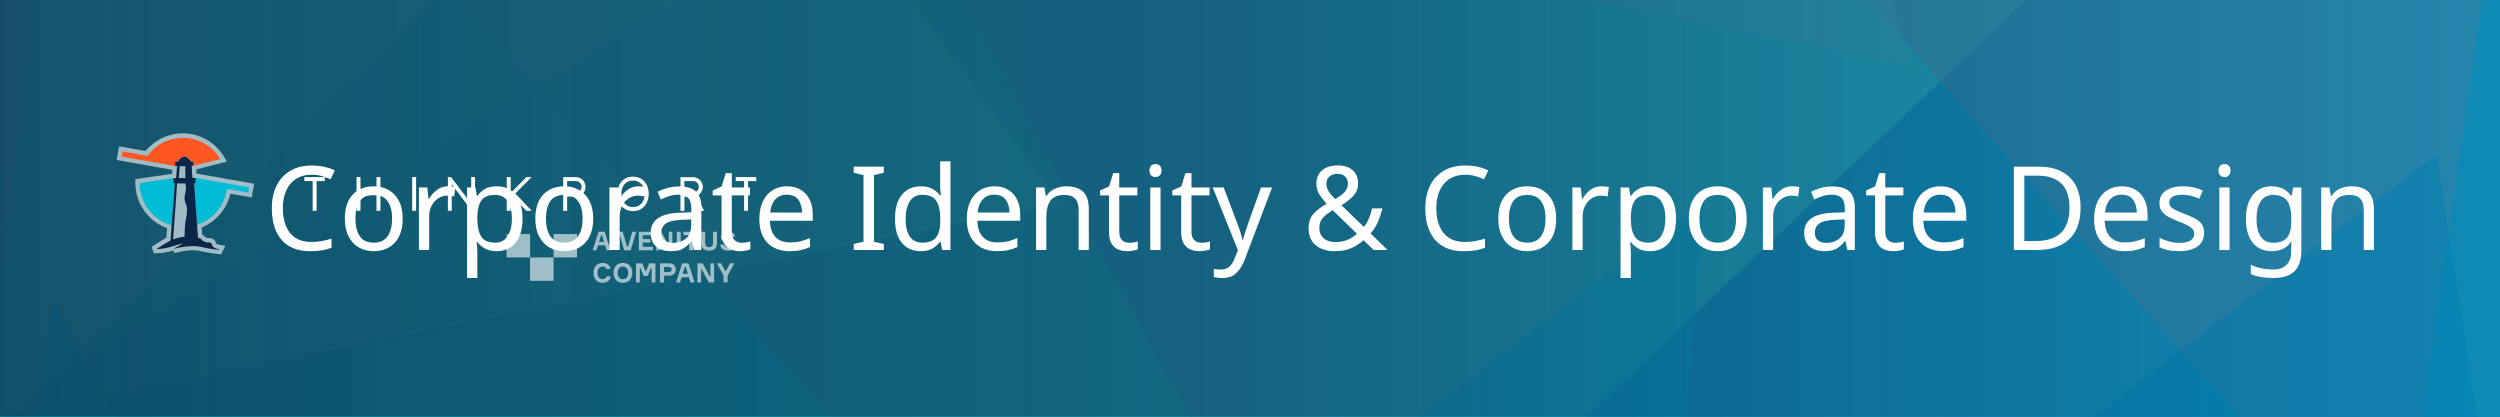
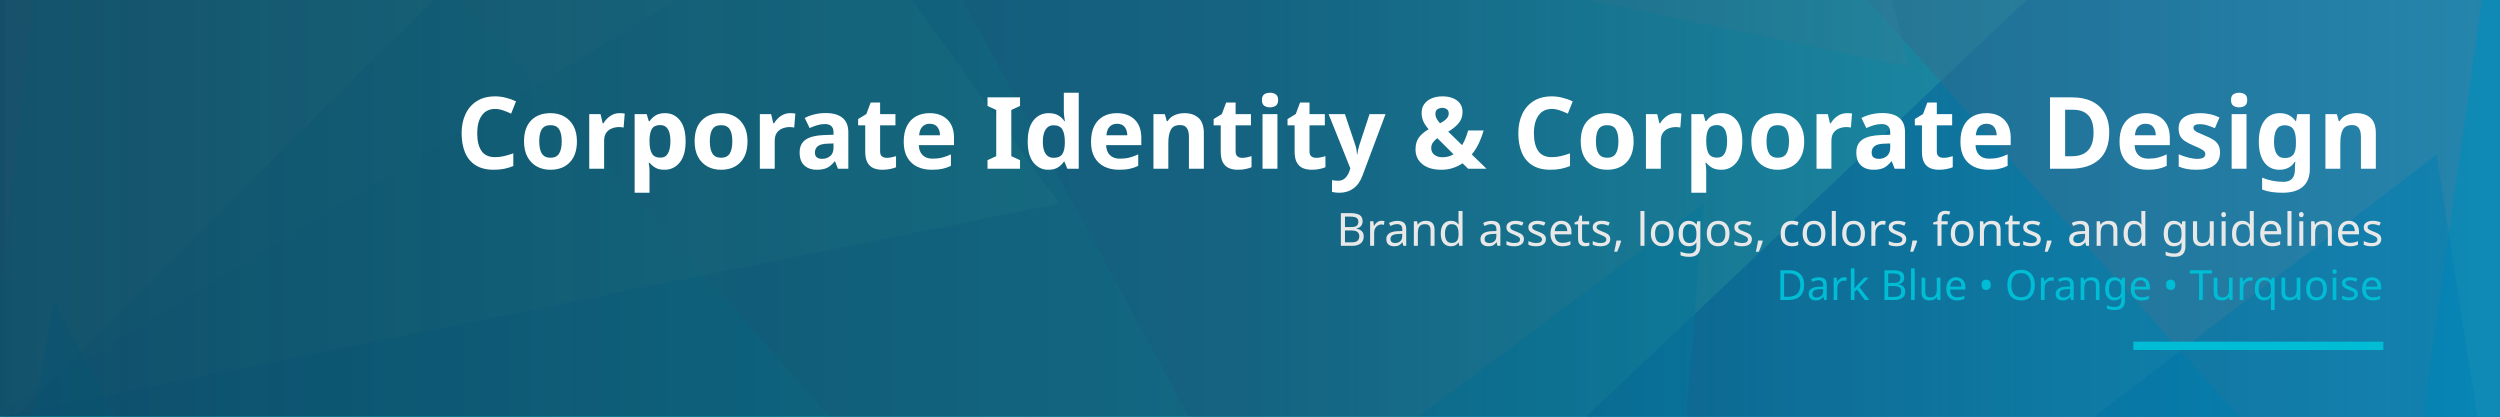
<svg xmlns="http://www.w3.org/2000/svg" width="1200" height="200" viewBox="0 0 1200 200" fill="none">
  <defs>
    <style>
  @keyframes rotate1 { from { transform: rotate(0deg); } to { transform: rotate(360deg); } }
  @keyframes rotate2 { from { transform: rotate(0deg); } to { transform: rotate(-360deg); } }
  @keyframes colorShift {
    0% { fill-opacity: 0.2; }
    25% { fill-opacity: 0.8; }
    50% { fill-opacity: 0.2; }
    75% { fill-opacity: 0.8; }
    100% { fill-opacity: 0.2; }
  }
  @keyframes zoom {
    0% { transform: scale(1); }
    50% { transform: scale(1.2); }
    100% { transform: scale(1); }
  }
  /* Gruppe 1 - Startet sofort */
  .polygon-1 { animation: rotate1 270s linear infinite, colorShift 36s ease-in-out infinite, zoom 54s ease-in-out infinite; transform-origin: center; }
  .polygon-2 { animation: rotate2 270s linear infinite, colorShift 36s ease-in-out infinite, zoom 54s ease-in-out infinite; transform-origin: center; animation-delay: 3s; }
  .polygon-3 { animation: rotate1 270s linear infinite, colorShift 36s ease-in-out infinite, zoom 54s ease-in-out infinite; transform-origin: center; animation-delay: 6s; }
  
  /* Gruppe 2 - Startet nach 2s */
  .polygon-4 { animation: rotate2 270s linear infinite, colorShift 36s ease-in-out infinite, zoom 54s ease-in-out infinite; transform-origin: center; animation-delay: 9s; }
  .polygon-5 { animation: rotate1 270s linear infinite, colorShift 36s ease-in-out infinite, zoom 54s ease-in-out infinite; transform-origin: center; animation-delay: 12s; }
  .polygon-6 { animation: rotate2 270s linear infinite, colorShift 36s ease-in-out infinite, zoom 54s ease-in-out infinite; transform-origin: center; animation-delay: 15s; }
  
  /* Gruppe 3 - Startet nach 4s */
  .polygon-7 { animation: rotate1 270s linear infinite, colorShift 36s ease-in-out infinite, zoom 54s ease-in-out infinite; transform-origin: center; animation-delay: 18s; }
  .polygon-8 { animation: rotate2 270s linear infinite, colorShift 36s ease-in-out infinite, zoom 54s ease-in-out infinite; transform-origin: center; animation-delay: 21s; }
  .polygon-9 { animation: rotate1 270s linear infinite, colorShift 36s ease-in-out infinite, zoom 54s ease-in-out infinite; transform-origin: center; animation-delay: 24s; }
  
  /* Gruppe 4 - Startet nach 6s */
  .polygon-10 { animation: rotate2 270s linear infinite, colorShift 36s ease-in-out infinite, zoom 54s ease-in-out infinite; transform-origin: center; animation-delay: 27s; }
  .polygon-11 { animation: rotate1 270s linear infinite, colorShift 36s ease-in-out infinite, zoom 54s ease-in-out infinite; transform-origin: center; animation-delay: 30s; }
  .polygon-12 { animation: rotate2 270s linear infinite, colorShift 36s ease-in-out infinite, zoom 54s ease-in-out infinite; transform-origin: center; animation-delay: 33s; }
</style>
+     <style>
+       @font-face {
+         font-family: HankenGrotesk;
+         src: url("fonts/hanken-grotesk/500/regular.ttf") format("truetype");
+         font-weight: 500 700;
+       }
+       @font-face {
+         font-family: SourceSans3;
+         src: url("fonts/source-sans-3/400/regular.ttf") format("truetype");
+         font-weight: 400;
+       }
+       @font-face {
+         font-family: SourceSans3;
+         src: url("fonts/source-sans-3/700/regular.ttf") format("truetype");
+         font-weight: 700;
+       }
+     </style>
    <linearGradient id="readmeOverlay" x1="0" x2="1" y1="0" y2="0" gradientUnits="objectBoundingBox">
      <stop offset="0" stop-color="#0B2649" stop-opacity="0.72" />
      <stop offset="0.5" stop-color="#0B2649" stop-opacity="0.5" />
      <stop offset="1" stop-color="#0B2649" stop-opacity="0" />
    </linearGradient>
    <defs>
      <clipPath id="readme-clip0_201_144">
        <rect width="1480" height="347" fill="white" />
      </clipPath>
      <clipPath id="readme-clip1_201_144">
        <rect width="318" height="280" fill="white" />
      </clipPath>
    </defs>
  </defs>
  <g transform="translate(600,100) scale(1.171875) translate(-512,-512)">
    <rect x="0" y="0" width="1024" height="1024" fill="#1ea1b9" />
    <g transform="scale(4) translate(0.5 0.5)">
      <polygon class="polygon-1" fill="#57c8b9" fill-opacity="0.502" points="0,0 268,-15 0,148" />
      <polygon class="polygon-2" fill="#0077b4" fill-opacity="0.502" points="257,271 260,56 54,251" />
      <polygon class="polygon-3" fill="#00c4d1" fill-opacity="0.502" points="-16,271 8,62 162,237" />
      <polygon class="polygon-4" fill="#3f82a3" fill-opacity="0.502" points="245,167 105,10 271,-16" />
      <polygon class="polygon-5" fill="#36cbc0" fill-opacity="0.502" points="-16,152 108,127 4,-16" />
      <polygon class="polygon-6" fill="#0081b5" fill-opacity="0.502" points="87,246 271,263 249,122" />
      <polygon class="polygon-7" fill="#53c3bb" fill-opacity="0.502" points="163,11 -9,61 4,-16" />
      <polygon class="polygon-8" fill="#009ec3" fill-opacity="0.502" points="174,127 162,271 13,247" />
      <polygon class="polygon-9" fill="#369db2" fill-opacity="0.502" points="162,-16 195,113 94,92" />
      <polygon class="polygon-10" fill="#16b6bf" fill-opacity="0.502" points="130,165 -16,166 79,71" />
      <polygon class="polygon-11" fill="#02c0d2" fill-opacity="0.502" points="74,266 5,137 -16,254" />
      <polygon class="polygon-12" fill="#4484a4" fill-opacity="0.502" points="271,77 187,21 252,-16" />
    </g>
  </g>
  <rect width="1200" height="200" fill="url(#readmeOverlay)" />
-   <g transform="translate(56, 64) scale(0.2074928)">
-     <g clip-path="url(#readme-clip0_201_144)">
-       <path d="M820.1 162.6L773.7 101.4L773.5 101.2H766.2V179.2H775.1V117.8L821.3 179L821.4 179.2H829V101.2H820.1V162.6ZM683.6 101.2H692.7V179.2H683.6V101.2ZM601.1 134.1H564V101.2H554.9V179.2H564V143.3H601.1V179.2H610.2V101.2H601.1V134.1ZM434.1 110.4H453.4V179.2H462.6V110.4H481.5V101.2H434.1V110.4ZM960.1 101.2H948L911.5 137.9V101.2H902.4V179.2H911.5V140.6L947.4 179.1L947.5 179.2H960.3L922.2 139.1L960.1 101.2ZM1346.6 142.1C1348.5 140.7 1350.2 139.1 1351.5 137.2C1352.8 135.3 1353.9 133.2 1354.7 131C1355.5 128.7 1355.9 126.3 1355.9 123.9C1355.9 120.8 1355.3 117.8 1354.1 115.1C1352.9 112.4 1351.3 110 1349.3 108C1347.3 106 1344.9 104.4 1342.2 103.2C1339.5 102 1336.5 101.4 1333.5 101.4H1304.3V179.4H1313.4V146.5H1330.8L1348.8 179.4H1359.1L1341.1 145.3C1343 144.4 1344.9 143.4 1346.6 142.1ZM1346.8 123.8C1346.8 125.6 1346.4 127.4 1345.7 129C1345 130.6 1344 132 1342.8 133.2C1341.6 134.4 1340.2 135.4 1338.6 136.1C1337 136.8 1335.2 137.2 1333.4 137.2H1313.3V110.4H1333.4C1335.2 110.4 1337 110.8 1338.6 111.5C1340.2 112.2 1341.7 113.2 1342.9 114.4C1344.1 115.6 1345.1 117 1345.8 118.6C1346.4 120.3 1346.8 122 1346.8 123.8ZM1432.1 101.2V110.4H1451.4V179.2H1460.6V110.4H1479.5V101.2H1432.1ZM1221.7 112.3C1218.7 108.7 1214.8 105.7 1210.3 103.5C1205.7 101.3 1200.4 100.2 1194.4 100.2C1188.4 100.2 1183.1 101.3 1178.6 103.5C1174.1 105.7 1170.3 108.6 1167.3 112.3C1164.3 115.9 1162 120.2 1160.4 124.9C1158.9 129.6 1158.1 134.6 1158.1 139.8C1158.1 145 1158.9 150 1160.4 154.8C1161.9 159.6 1164.2 163.9 1167.3 167.6C1170.3 171.3 1174.1 174.3 1178.6 176.5C1183.1 178.7 1188.4 179.9 1194.4 179.9C1200.4 179.9 1205.7 178.8 1210.3 176.5C1214.9 174.3 1218.7 171.3 1221.7 167.6C1224.7 163.9 1227 159.6 1228.6 154.8C1230.1 150 1230.9 145 1230.9 139.8C1230.9 134.6 1230.1 129.6 1228.6 124.9C1227 120.2 1224.7 115.9 1221.7 112.3ZM1221.6 139.9C1221.6 144.1 1221 148.1 1219.9 151.8C1218.8 155.5 1217 158.8 1214.8 161.6C1212.5 164.4 1209.7 166.6 1206.3 168.2C1202.9 169.8 1198.9 170.6 1194.4 170.6C1190 170.6 1186 169.8 1182.7 168.1C1179.4 166.5 1176.5 164.2 1174.3 161.4C1172 158.6 1170.3 155.3 1169.2 151.6C1168 147.9 1167.5 143.9 1167.5 139.8C1167.5 135.7 1168.1 131.7 1169.2 128C1170.3 124.3 1172.1 121 1174.3 118.3C1176.6 115.5 1179.4 113.3 1182.7 111.7C1186 110.1 1190 109.3 1194.4 109.3C1198.9 109.3 1202.9 110.1 1206.3 111.8C1209.7 113.4 1212.5 115.7 1214.8 118.4C1217.1 121.2 1218.8 124.4 1219.9 128.1C1221 131.8 1221.6 135.8 1221.6 139.9ZM1078.1 107.9C1076.1 105.9 1073.7 104.3 1071 103.1C1068.3 101.9 1065.3 101.3 1062.3 101.3H1033V179.3H1042.1V146.4H1062.2C1065.3 146.4 1068.2 145.8 1070.9 144.7C1073.6 143.6 1076 141.9 1078 139.9C1080 137.9 1081.6 135.5 1082.8 132.8C1084 130.1 1084.6 127.1 1084.6 124C1084.6 120.9 1084 117.9 1082.8 115.2C1081.7 112.3 1080.1 109.9 1078.1 107.9ZM1075.6 123.8C1075.6 125.6 1075.2 127.4 1074.5 129C1073.8 130.6 1072.8 132 1071.6 133.2C1070.4 134.4 1069 135.4 1067.4 136.1C1065.8 136.8 1064 137.2 1062.2 137.2H1042.1V110.4H1062.2C1064 110.4 1065.8 110.8 1067.4 111.5C1069 112.2 1070.5 113.2 1071.7 114.4C1072.9 115.6 1073.9 117 1074.6 118.6C1075.2 120.3 1075.6 122 1075.6 123.8Z" fill="white" />
-       <path d="M1133.41 270.5L1129.91 258.92H1113.49L1110 270.5H1101.12L1114.82 227.66H1128.76L1142.52 270.5H1133.41ZM1120.31 236.24L1115.79 251.12H1127.49L1122.97 236.24H1120.31Z" fill="white" fill-opacity="0.6" />
-       <path d="M1174.2 270.5L1161.47 227.66H1170.82L1180.35 261.86H1183.13L1192.66 227.66H1201.89L1189.16 270.5H1174.2Z" fill="white" fill-opacity="0.6" />
-       <path d="M1217.04 262.52H1240.57V270.5H1208.05V227.66H1239.91V235.64H1217.04V244.64H1234.84V252.44H1217.04V262.52Z" fill="white" fill-opacity="0.6" />
-       <path d="M1277.26 227.66H1285.47V270.5H1273.82L1258.01 241.46H1256.44V270.5H1248.24V227.66H1259.88L1275.69 256.7H1277.26V227.66Z" fill="white" fill-opacity="0.6" />
-       <path d="M1295.72 227.66H1304.72V270.5H1295.72V227.66Z" fill="white" fill-opacity="0.6" />
-       <path d="M1346.71 227.66V235.52H1333.32V270.5H1324.33V235.52H1310.93V227.66H1346.71Z" fill="white" fill-opacity="0.6" />
-       <path d="M1379.66 227.66H1388.65V254.72C1388.65 260.06 1387.08 264.14 1383.94 267.02C1380.81 269.9 1376.34 271.34 1370.49 271.34C1364.63 271.34 1360.29 269.9 1357.15 267.02C1354.01 264.14 1352.44 260.06 1352.44 254.72V227.66H1361.44V254.54C1361.44 257.24 1362.22 259.34 1363.85 260.96C1365.42 262.52 1367.65 263.36 1370.49 263.36C1373.32 263.36 1375.62 262.58 1377.18 260.96C1378.75 259.4 1379.54 257.24 1379.54 254.54V227.66H1379.66Z" fill="white" fill-opacity="0.6" />
-       <path d="M1430.89 239.42H1421.72C1420.99 236.18 1418.4 234.56 1413.87 234.56C1411.82 234.56 1410.13 234.98 1408.8 235.82C1407.48 236.66 1406.81 237.86 1406.81 239.48C1406.81 241.76 1408.62 243.2 1412.18 243.86L1420.21 245.3C1427.99 246.74 1431.91 250.94 1431.91 257.84C1431.91 261.68 1430.41 264.92 1427.45 267.5C1424.49 270.08 1420.21 271.4 1414.6 271.4C1408.98 271.4 1404.88 270.14 1401.68 267.68C1398.48 265.22 1396.61 261.8 1396.19 257.54H1405.36C1406.03 261.68 1409.23 263.72 1414.96 263.72C1417.37 263.72 1419.3 263.24 1420.75 262.28C1422.2 261.32 1422.86 260 1422.86 258.32C1422.86 256.64 1422.38 255.5 1421.35 254.72C1420.39 253.94 1418.88 253.34 1416.95 252.98L1408.74 251.54C1401.38 250.28 1397.7 246.38 1397.7 239.84C1397.7 236.18 1399.15 233.12 1402.04 230.66C1404.94 228.2 1408.92 227 1413.93 227C1418.64 227 1422.5 228.14 1425.58 230.36C1428.59 232.58 1430.41 235.64 1430.89 239.54V239.42Z" fill="white" fill-opacity="0.6" />
-       <path d="M1133.35 330.8H1143C1142.34 335.3 1140.35 338.9 1137.03 341.66C1133.71 344.42 1129.49 345.74 1124.42 345.74C1117.72 345.74 1112.47 343.64 1108.73 339.44C1104.99 335.24 1103.06 329.72 1103.06 322.76C1103.06 315.8 1104.93 310.28 1108.73 306.08C1112.53 301.88 1117.72 299.78 1124.36 299.78C1129.24 299.78 1133.29 301.04 1136.55 303.56C1139.8 306.08 1141.8 309.38 1142.52 313.52H1132.8C1131.78 309.86 1128.94 308.06 1124.36 308.06C1120.56 308.06 1117.6 309.44 1115.61 312.2C1113.62 314.96 1112.59 318.5 1112.59 322.76C1112.59 327.02 1113.62 330.56 1115.61 333.32C1117.6 336.08 1120.56 337.46 1124.36 337.46C1126.71 337.46 1128.7 336.86 1130.27 335.72C1131.84 334.52 1132.8 332.9 1133.29 330.8H1133.35Z" fill="white" fill-opacity="0.6" />
-       <path d="M1155.13 306.26C1158.93 302 1164.24 299.84 1171.12 299.84C1178 299.84 1183.31 302 1187.11 306.26C1190.91 310.52 1192.84 316.04 1192.84 322.76C1192.84 329.48 1190.91 335 1187.11 339.26C1183.31 343.52 1178 345.68 1171.12 345.68C1164.24 345.68 1158.93 343.52 1155.13 339.26C1151.33 335 1149.4 329.48 1149.4 322.76C1149.4 316.04 1151.33 310.52 1155.13 306.26ZM1171.12 337.52C1175.1 337.52 1178.12 336.14 1180.17 333.44C1182.22 330.74 1183.25 327.2 1183.25 322.82C1183.25 318.44 1182.22 314.96 1180.17 312.2C1178.12 309.5 1175.1 308.12 1171.12 308.12C1167.14 308.12 1164.18 309.5 1162.07 312.26C1159.96 315.02 1158.93 318.56 1158.93 322.82C1158.93 327.08 1159.96 330.62 1162.07 333.38C1164.12 336.14 1167.14 337.52 1171.12 337.52Z" fill="white" fill-opacity="0.6" />
-       <path d="M1201.47 344.96V300.68H1215.77L1223.07 318.56H1224.7L1231.94 300.68H1246.31V344.96H1237.62V311.96H1235.99L1228.5 329.84H1219.21L1211.79 311.96H1210.16V344.96H1201.47Z" fill="white" fill-opacity="0.6" />
-       <path d="M1256.93 300.68H1277.26C1282.39 300.68 1286.31 301.94 1289.15 304.4C1291.98 306.86 1293.37 310.34 1293.37 314.78C1293.37 319.22 1291.98 322.82 1289.15 325.34C1286.37 327.86 1282.39 329.12 1277.26 329.12H1266.22V345.02H1256.93V300.74V300.68ZM1266.22 320.96H1275.93C1278.71 320.96 1280.7 320.48 1281.97 319.46C1283.23 318.44 1283.84 316.94 1283.84 314.9C1283.84 312.86 1283.23 311.36 1281.97 310.34C1280.7 309.32 1278.71 308.84 1275.93 308.84H1266.22V321.02V320.96Z" fill="white" fill-opacity="0.6" />
-       <path d="M1327.46 344.96L1323.84 333.02H1306.89L1303.27 344.96H1294.1L1308.28 300.68H1322.7L1336.94 344.96H1327.52H1327.46ZM1313.89 309.56L1309.24 324.92H1321.31L1316.66 309.56H1313.89Z" fill="white" fill-opacity="0.6" />
-       <path d="M1373.5 300.68H1382.01V344.96H1370L1353.65 314.96H1352.02V344.96H1343.51V300.68H1355.58L1371.93 330.68H1373.56V300.68H1373.5Z" fill="white" fill-opacity="0.6" />
-       <path d="M1407.78 318.32H1409.53L1419.06 300.62H1428.9L1413.33 329.12V344.9H1403.98V329.12L1388.47 300.62H1398.24L1407.78 318.32Z" fill="white" fill-opacity="0.6" />
-       <path d="M1010.67 287.06H956.307V341.12H1010.67V287.06Z" fill="white" fill-opacity="0.6" />
-       <path d="M956.367 233H902V287.06H956.367V233Z" fill="white" fill-opacity="0.6" />
-       <path d="M1065.04 233H1010.67V287.06H1065.04V233Z" fill="white" fill-opacity="0.6" />
-       <g clip-path="url(#readme-clip1_201_144)">
-         <path d="M234.721 279.21C224.557 278.068 215.388 276.956 206.015 274.878C205.077 274.673 204.111 274.468 203.173 274.234C195.235 272.478 187.736 270.809 180.296 270.546C178.978 270.487 177.659 270.487 176.341 270.487C164.8 270.487 152.468 272.214 137.558 275.902C136.445 276.195 135.507 276.253 134.658 276.341C134.218 276.37 133.691 276.429 132.871 276.517L131.084 270.897C119.426 274.263 107.24 277.219 93.355 277.424L86.032 277.541L81.052 262.379L87.555 258.223C88.727 257.462 90.602 256.291 92.857 254.857L93.062 254.74C97.017 252.164 100.766 249.734 104.809 247.451C109.496 244.612 112.688 242.71 114.944 241.48L116.614 219.41C107.914 216.249 99.624 212.034 91.92 206.766C82.107 200.092 73.466 191.926 66.201 182.501C58.878 172.988 53.166 162.421 49.27 151.093C45.228 139.385 43.177 127.121 43.177 114.652V106.046L128.301 93.606L129.063 84.474L0 61.76L5.595 30.031L67.138 40.861C76.659 29.183 88.551 19.465 101.85 12.498C117.551 4.332 135.244 0 153.054 0C172.533 0 191.69 5.122 208.475 14.869C224.732 24.294 238.441 37.788 248.108 53.945L254.962 65.39L184.016 83.537L184.602 93.138L318 116.554L312.405 148.284L263.047 139.59C259.151 156.626 251.272 172.549 239.935 186.101C228.218 200.121 213.338 210.981 196.582 217.83L197.725 233.782C200.683 235.392 202.675 237.529 203.818 238.758L203.847 238.787C205.458 240.514 207.86 242.3 213.455 242.3C213.66 242.3 213.894 242.3 214.099 242.3C214.099 242.3 214.334 242.3 214.422 242.3C217.029 242.3 219.431 243.002 220.632 243.441C226.461 245.49 228.365 249.237 228.921 252.076C229.244 253.686 229.888 256.613 238.148 257.93L251.594 260.038L245.501 272.214C245.413 272.39 245.354 272.565 245.267 272.712C245.12 273.034 244.944 273.414 244.739 273.824L241.634 280.029L234.721 279.21Z" fill="white" fill-opacity="0.6" />
-         <path d="M182.405 103.149L182.375 103.266L182.405 103.149Z" fill="#00BCD4" />
-         <path d="M135.361 65.331H141.776C157.653 39.661 171.625 65.331 171.625 65.331H177.308V75.313L239.555 59.389C221.95 29.973 189.786 10.303 153.054 10.303C119.455 10.303 89.694 26.753 71.357 52.072L13.68 41.915L11.541 54.033L135.361 75.81V65.331Z" fill="#FF5722" />
-         <path d="M182.639 103.236V115.676H179.271L186.096 211.42C222.536 199.477 249.866 167.426 254.992 128.409L304.32 137.102L306.459 124.984L182.639 103.236Z" fill="#00BCD4" />
-         <path d="M127.159 212.678L134.511 115.179H131.084V103.617L53.137 115.003C53.137 161.514 84.421 200.707 127.1 212.678H127.159Z" fill="#00BCD4" />
-         <path d="M219.138 254.301C218.991 253.51 215.974 252.544 214.334 252.574C206.893 252.749 201.035 250.759 196.524 245.9C194.444 243.676 192.13 241.51 188.293 242.036L179.27 115.676H182.639V103.236H175.228L173.5 75.313H177.308V65.331H171.625C171.625 65.331 157.653 39.661 141.776 65.331H135.361V75.81H139.843L137.499 103.617H131.084V115.179H134.511L124.464 248.154C123.439 248.651 122.502 249.12 121.652 249.588H121.623C119.397 250.642 114.827 253.364 109.876 256.379C105.951 258.603 102.172 261.062 98.247 263.609C95.992 265.043 94.117 266.214 92.945 266.975L93.238 267.824C115.94 267.502 134.511 258.867 154.635 254.301C147.4 258.311 140.194 262.291 131.817 266.945C133.955 266.711 134.57 266.741 135.127 266.594C149.978 262.906 165.239 260.389 180.647 260.945C189.992 261.267 199.102 263.492 208.182 265.482C217.351 267.502 226.519 268.585 235.864 269.638C236.127 269.111 236.362 268.555 236.625 268.028C226.695 266.506 220.719 262.174 219.138 254.301ZM145.789 76.103H158.854V103.471H143.914L145.789 76.103ZM157.828 218.005C157.301 226.026 157.096 232.963 157.184 238.846C146.141 240.309 137.324 242.856 130.674 245.432L139.843 115.911H158.824C160.084 121.969 160.611 126.243 160.377 128.789C159.557 138.039 156.92 142.371 156.92 149.688C156.92 159.67 162.867 165.524 162.867 178.022C162.867 190.521 159.176 197.428 157.828 218.005Z" fill="#0B2649" />
-       </g>
-     </g>
-   </g>
-   <text x="1144" y="120" text-anchor="end" font-family="'Montserrat', sans-serif" font-size="56" font-weight="200" fill="#FFFFFF">Corporate Identity &amp; Corporate Design</text>
+   <text x="1144" y="81" text-anchor="end" font-family="HankenGrotesk, 'Hanken Grotesk', sans-serif" font-size="48" font-weight="700" fill="#FFFFFF">Corporate Identity &amp; Corporate Design</text>
+   <text x="1144" y="118" text-anchor="end" font-family="SourceSans3, 'Source Sans 3', sans-serif" font-size="22" font-weight="400" fill="#E8E8E8">Brand assets, logos, colors, fonts, and guidelines</text>
+   <text x="1144" y="144" text-anchor="end" font-family="SourceSans3, 'Source Sans 3', sans-serif" font-size="20" font-weight="400" fill="#00BCD4">Dark Blue • Orange • Turquoise</text>
+   <rect x="1024" y="164" width="120" height="4" fill="#00BCD4" />
</svg>
